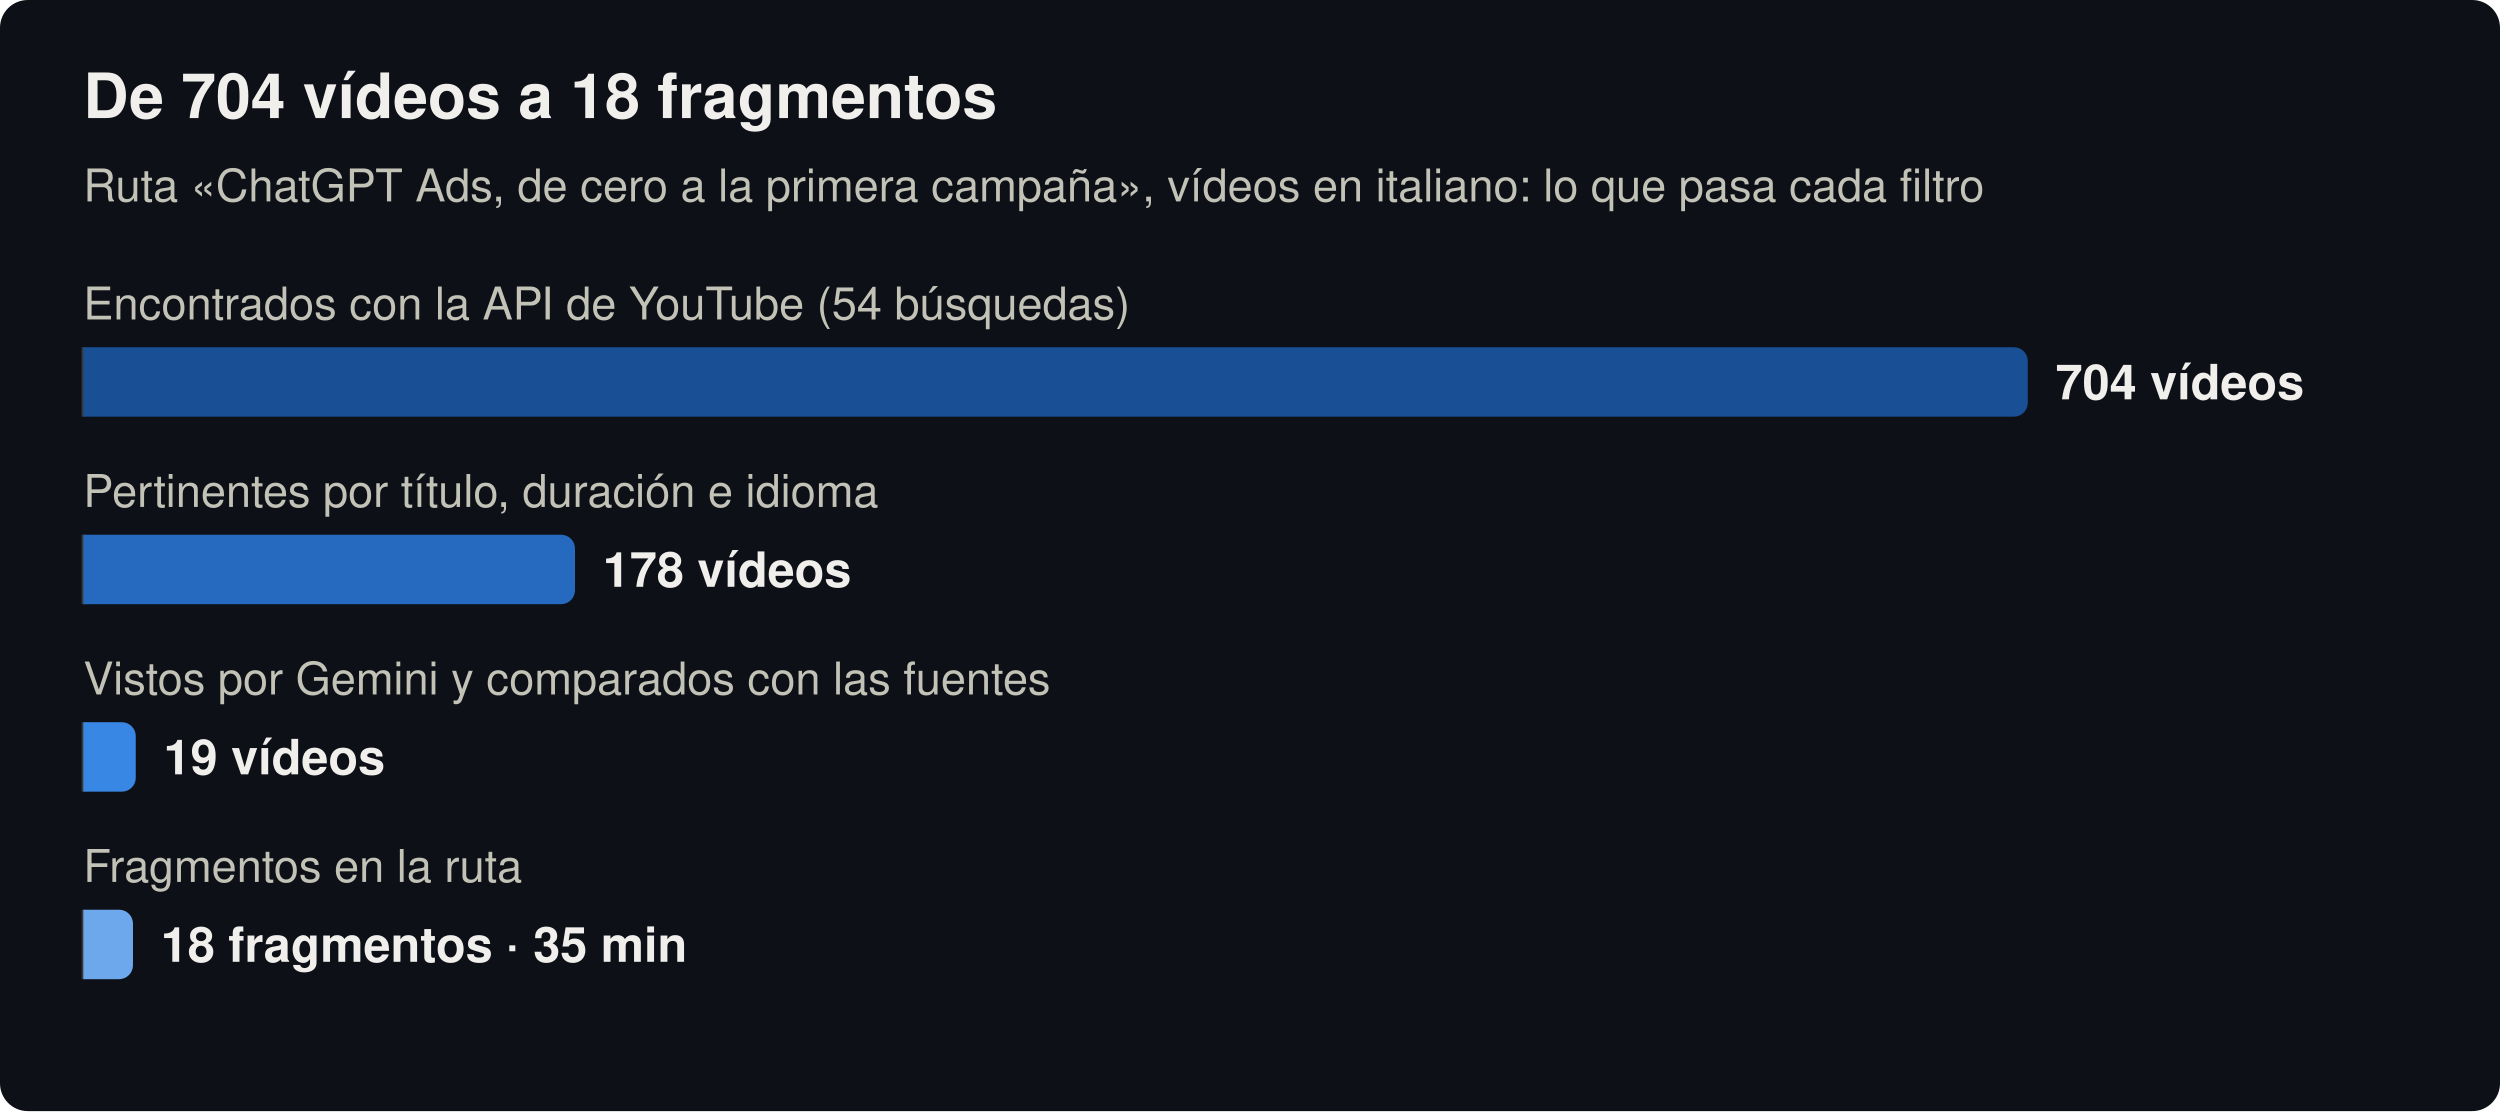
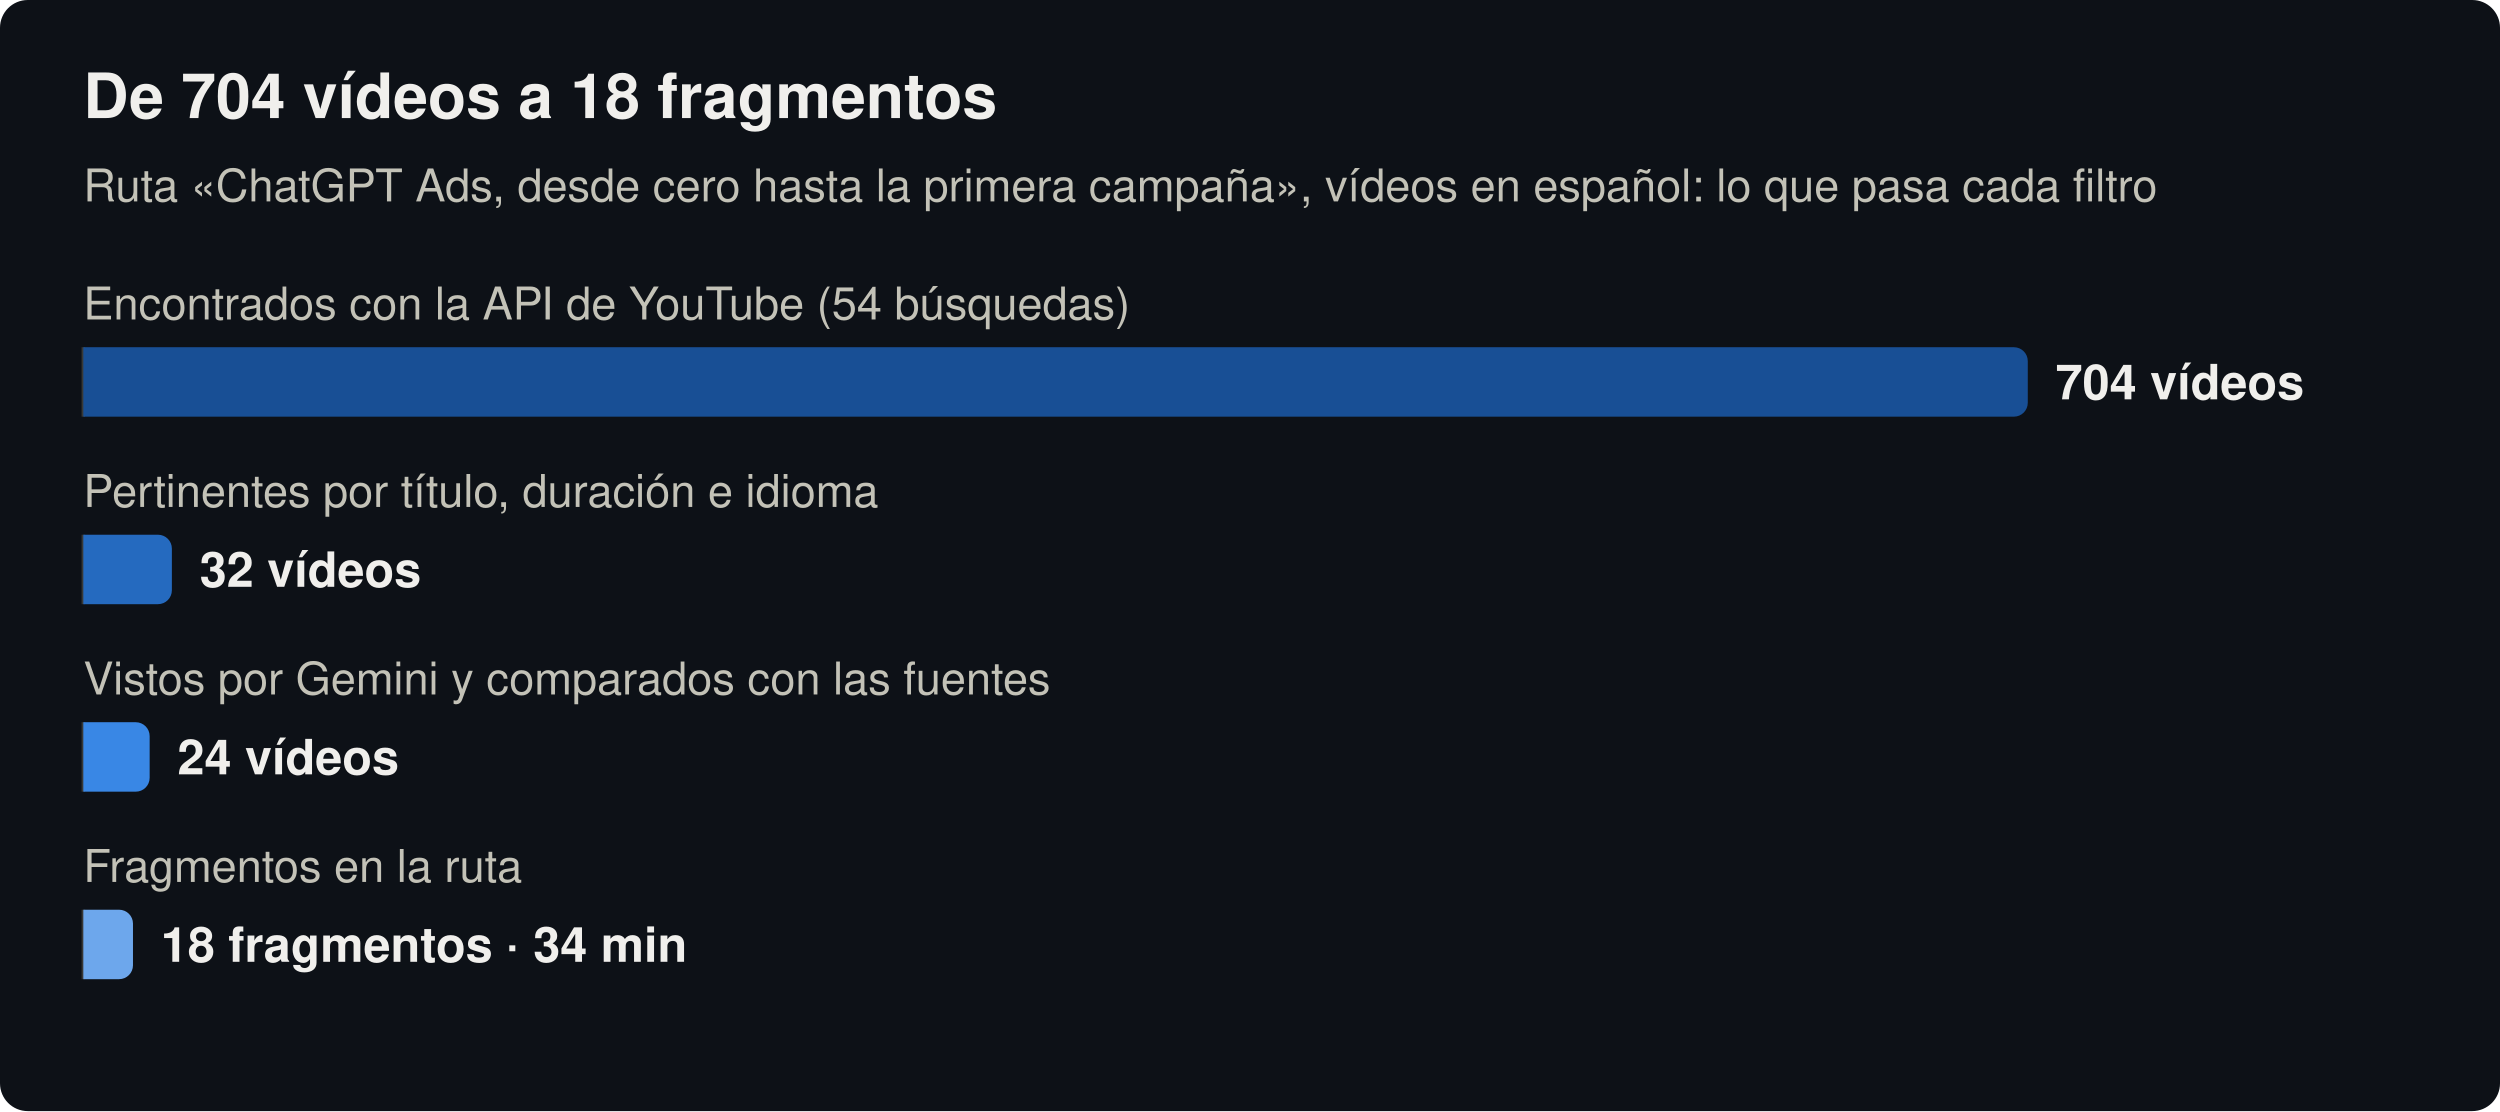
- <svg xmlns="http://www.w3.org/2000/svg" width="720" height="320" viewBox="0 0 720 320" role="img" aria-label="De 704 vídeos a 18 fragmentos. Encontrados con la API de YouTube (54 búsquedas): 704 vídeos; Pertinentes por título, duración e idioma: 178 vídeos; Vistos por Gemini y comparados con las fuentes: 19 vídeos; Fragmentos en la ruta: 18 fragmentos · 35 min">
+ <svg xmlns="http://www.w3.org/2000/svg" width="720" height="320" viewBox="0 0 720 320" role="img" aria-label="De 704 vídeos a 18 fragmentos. Encontrados con la API de YouTube (54 búsquedas): 704 vídeos; Pertinentes por título, duración e idioma: 32 vídeos; Vistos por Gemini y comparados con las fuentes: 24 vídeos; Fragmentos en la ruta: 18 fragmentos · 34 min">
  <rect width="720" height="320" rx="8" fill="#0d1117" />
  <text x="24" y="34" font-family="-apple-system, BlinkMacSystemFont, 'Segoe UI', Helvetica, Arial, sans-serif" font-size="18" font-weight="600" fill="#f0efec">De 704 vídeos a 18 fragmentos</text>
-   <text x="24" y="58" font-family="-apple-system, BlinkMacSystemFont, 'Segoe UI', Helvetica, Arial, sans-serif" font-size="13" fill="#c3c2b7">Ruta «ChatGPT Ads, de cero a la primera campaña», vídeos en italiano: lo que pasa cada filtro</text>
+   <text x="24" y="58" font-family="-apple-system, BlinkMacSystemFont, 'Segoe UI', Helvetica, Arial, sans-serif" font-size="13" fill="#c3c2b7">Ruta «ChatGPT Ads, desde cero hasta la primera campaña», vídeos en español: lo que pasa cada filtro</text>
  <text x="24" y="92" font-family="-apple-system, BlinkMacSystemFont, 'Segoe UI', Helvetica, Arial, sans-serif" font-size="13" fill="#c3c2b7">Encontrados con la API de YouTube (54 búsquedas)</text>
  <line x1="24" y1="100" x2="24" y2="120" stroke="#383835" stroke-width="1" />
  <path d="M24.0,100.0 h556.0 a4,4 0 0 1 4,4 v12.0 a4,4 0 0 1 -4,4 h-556.0 z" fill="#184f95" />
  <text x="592.0" y="115" font-family="-apple-system, BlinkMacSystemFont, 'Segoe UI', Helvetica, Arial, sans-serif" font-size="14" font-weight="600" fill="#f0efec">704 vídeos</text>
  <text x="24" y="146" font-family="-apple-system, BlinkMacSystemFont, 'Segoe UI', Helvetica, Arial, sans-serif" font-size="13" fill="#c3c2b7">Pertinentes por título, duración e idioma</text>
  <line x1="24" y1="154" x2="24" y2="174" stroke="#383835" stroke-width="1" />
-   <path d="M24.0,154.0 h137.6 a4,4 0 0 1 4,4 v12.0 a4,4 0 0 1 -4,4 h-137.6 z" fill="#256abf" />
-   <text x="173.6" y="169" font-family="-apple-system, BlinkMacSystemFont, 'Segoe UI', Helvetica, Arial, sans-serif" font-size="14" font-weight="600" fill="#f0efec">178 vídeos</text>
+   <path d="M24.0,154.0 h21.5 a4,4 0 0 1 4,4 v12.0 a4,4 0 0 1 -4,4 h-21.5 z" fill="#256abf" />
+   <text x="57.5" y="169" font-family="-apple-system, BlinkMacSystemFont, 'Segoe UI', Helvetica, Arial, sans-serif" font-size="14" font-weight="600" fill="#f0efec">32 vídeos</text>
  <text x="24" y="200" font-family="-apple-system, BlinkMacSystemFont, 'Segoe UI', Helvetica, Arial, sans-serif" font-size="13" fill="#c3c2b7">Vistos por Gemini y comparados con las fuentes</text>
  <line x1="24" y1="208" x2="24" y2="228" stroke="#383835" stroke-width="1" />
-   <path d="M24.0,208.0 h11.1 a4,4 0 0 1 4,4 v12.0 a4,4 0 0 1 -4,4 h-11.1 z" fill="#3987e5" />
-   <text x="47.1" y="223" font-family="-apple-system, BlinkMacSystemFont, 'Segoe UI', Helvetica, Arial, sans-serif" font-size="14" font-weight="600" fill="#f0efec">19 vídeos</text>
+   <path d="M24.0,208.0 h15.1 a4,4 0 0 1 4,4 v12.0 a4,4 0 0 1 -4,4 h-15.1 z" fill="#3987e5" />
+   <text x="51.1" y="223" font-family="-apple-system, BlinkMacSystemFont, 'Segoe UI', Helvetica, Arial, sans-serif" font-size="14" font-weight="600" fill="#f0efec">24 vídeos</text>
  <text x="24" y="254" font-family="-apple-system, BlinkMacSystemFont, 'Segoe UI', Helvetica, Arial, sans-serif" font-size="13" fill="#c3c2b7">Fragmentos en la ruta</text>
  <line x1="24" y1="262" x2="24" y2="282" stroke="#383835" stroke-width="1" />
  <path d="M24.0,262.0 h10.3 a4,4 0 0 1 4,4 v12.0 a4,4 0 0 1 -4,4 h-10.3 z" fill="#6da7ec" />
-   <text x="46.3" y="277" font-family="-apple-system, BlinkMacSystemFont, 'Segoe UI', Helvetica, Arial, sans-serif" font-size="14" font-weight="600" fill="#f0efec">18 fragmentos · 35 min</text>
+   <text x="46.3" y="277" font-family="-apple-system, BlinkMacSystemFont, 'Segoe UI', Helvetica, Arial, sans-serif" font-size="14" font-weight="600" fill="#f0efec">18 fragmentos · 34 min</text>
</svg>
